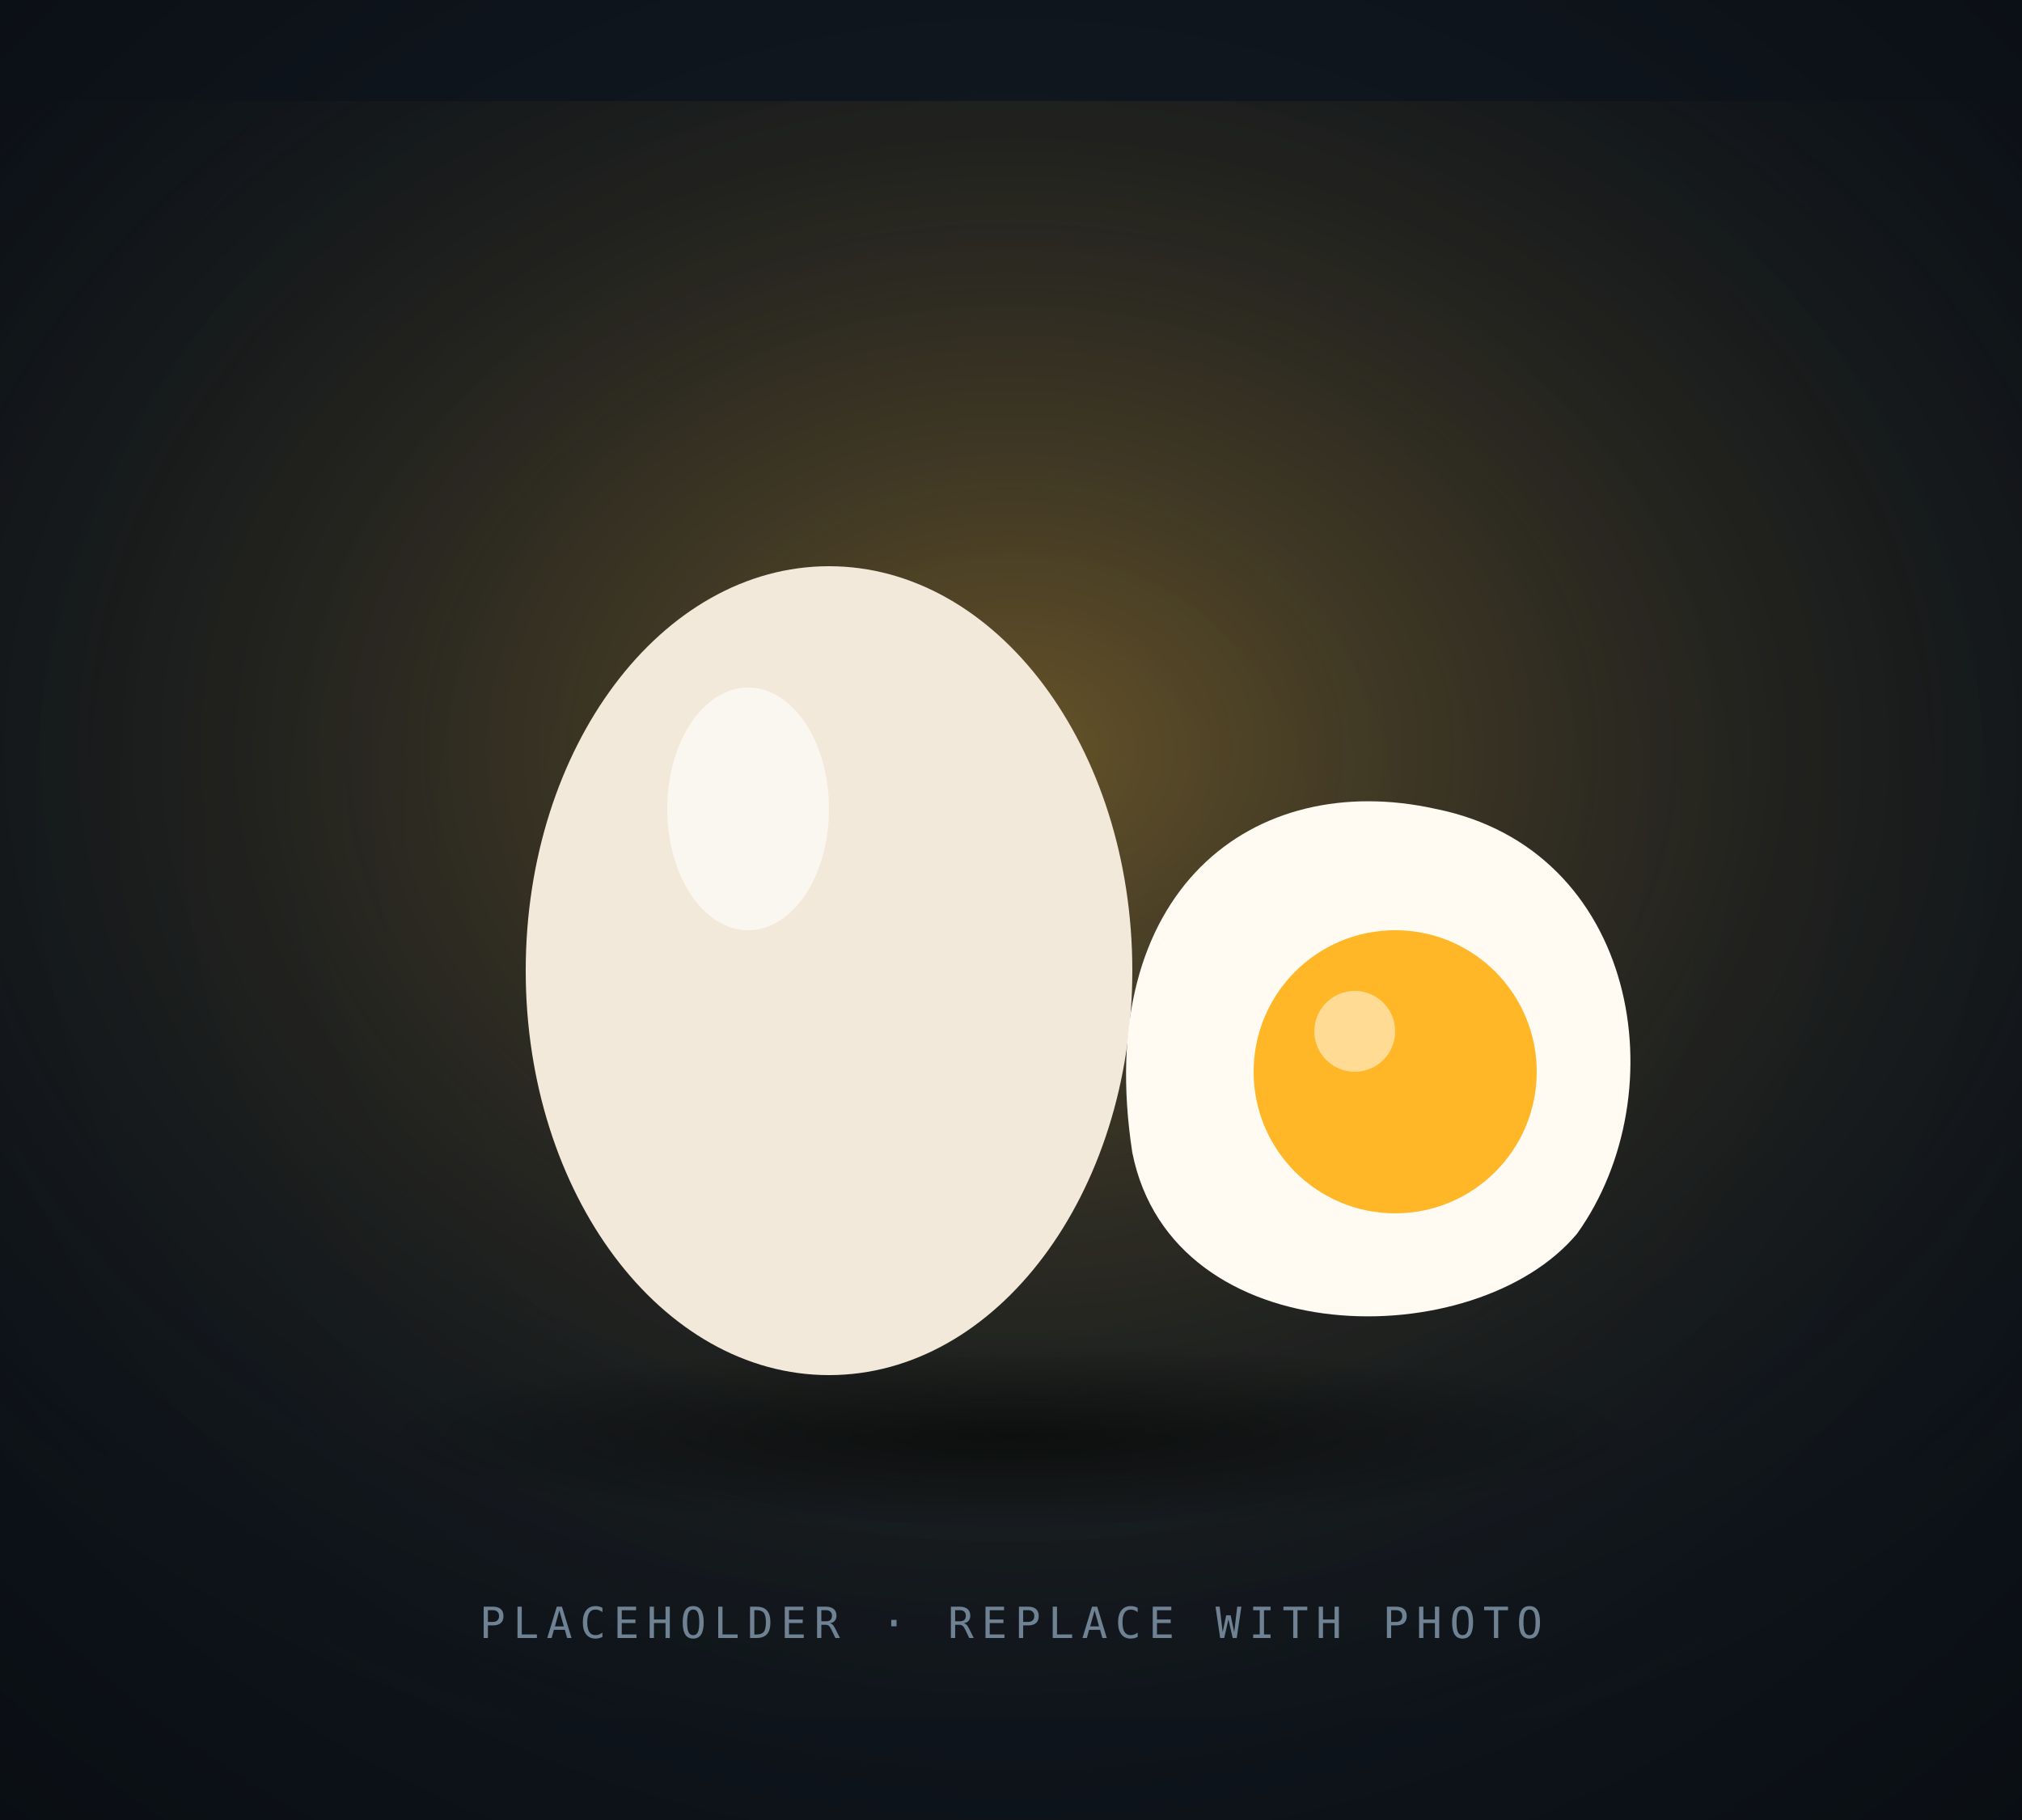
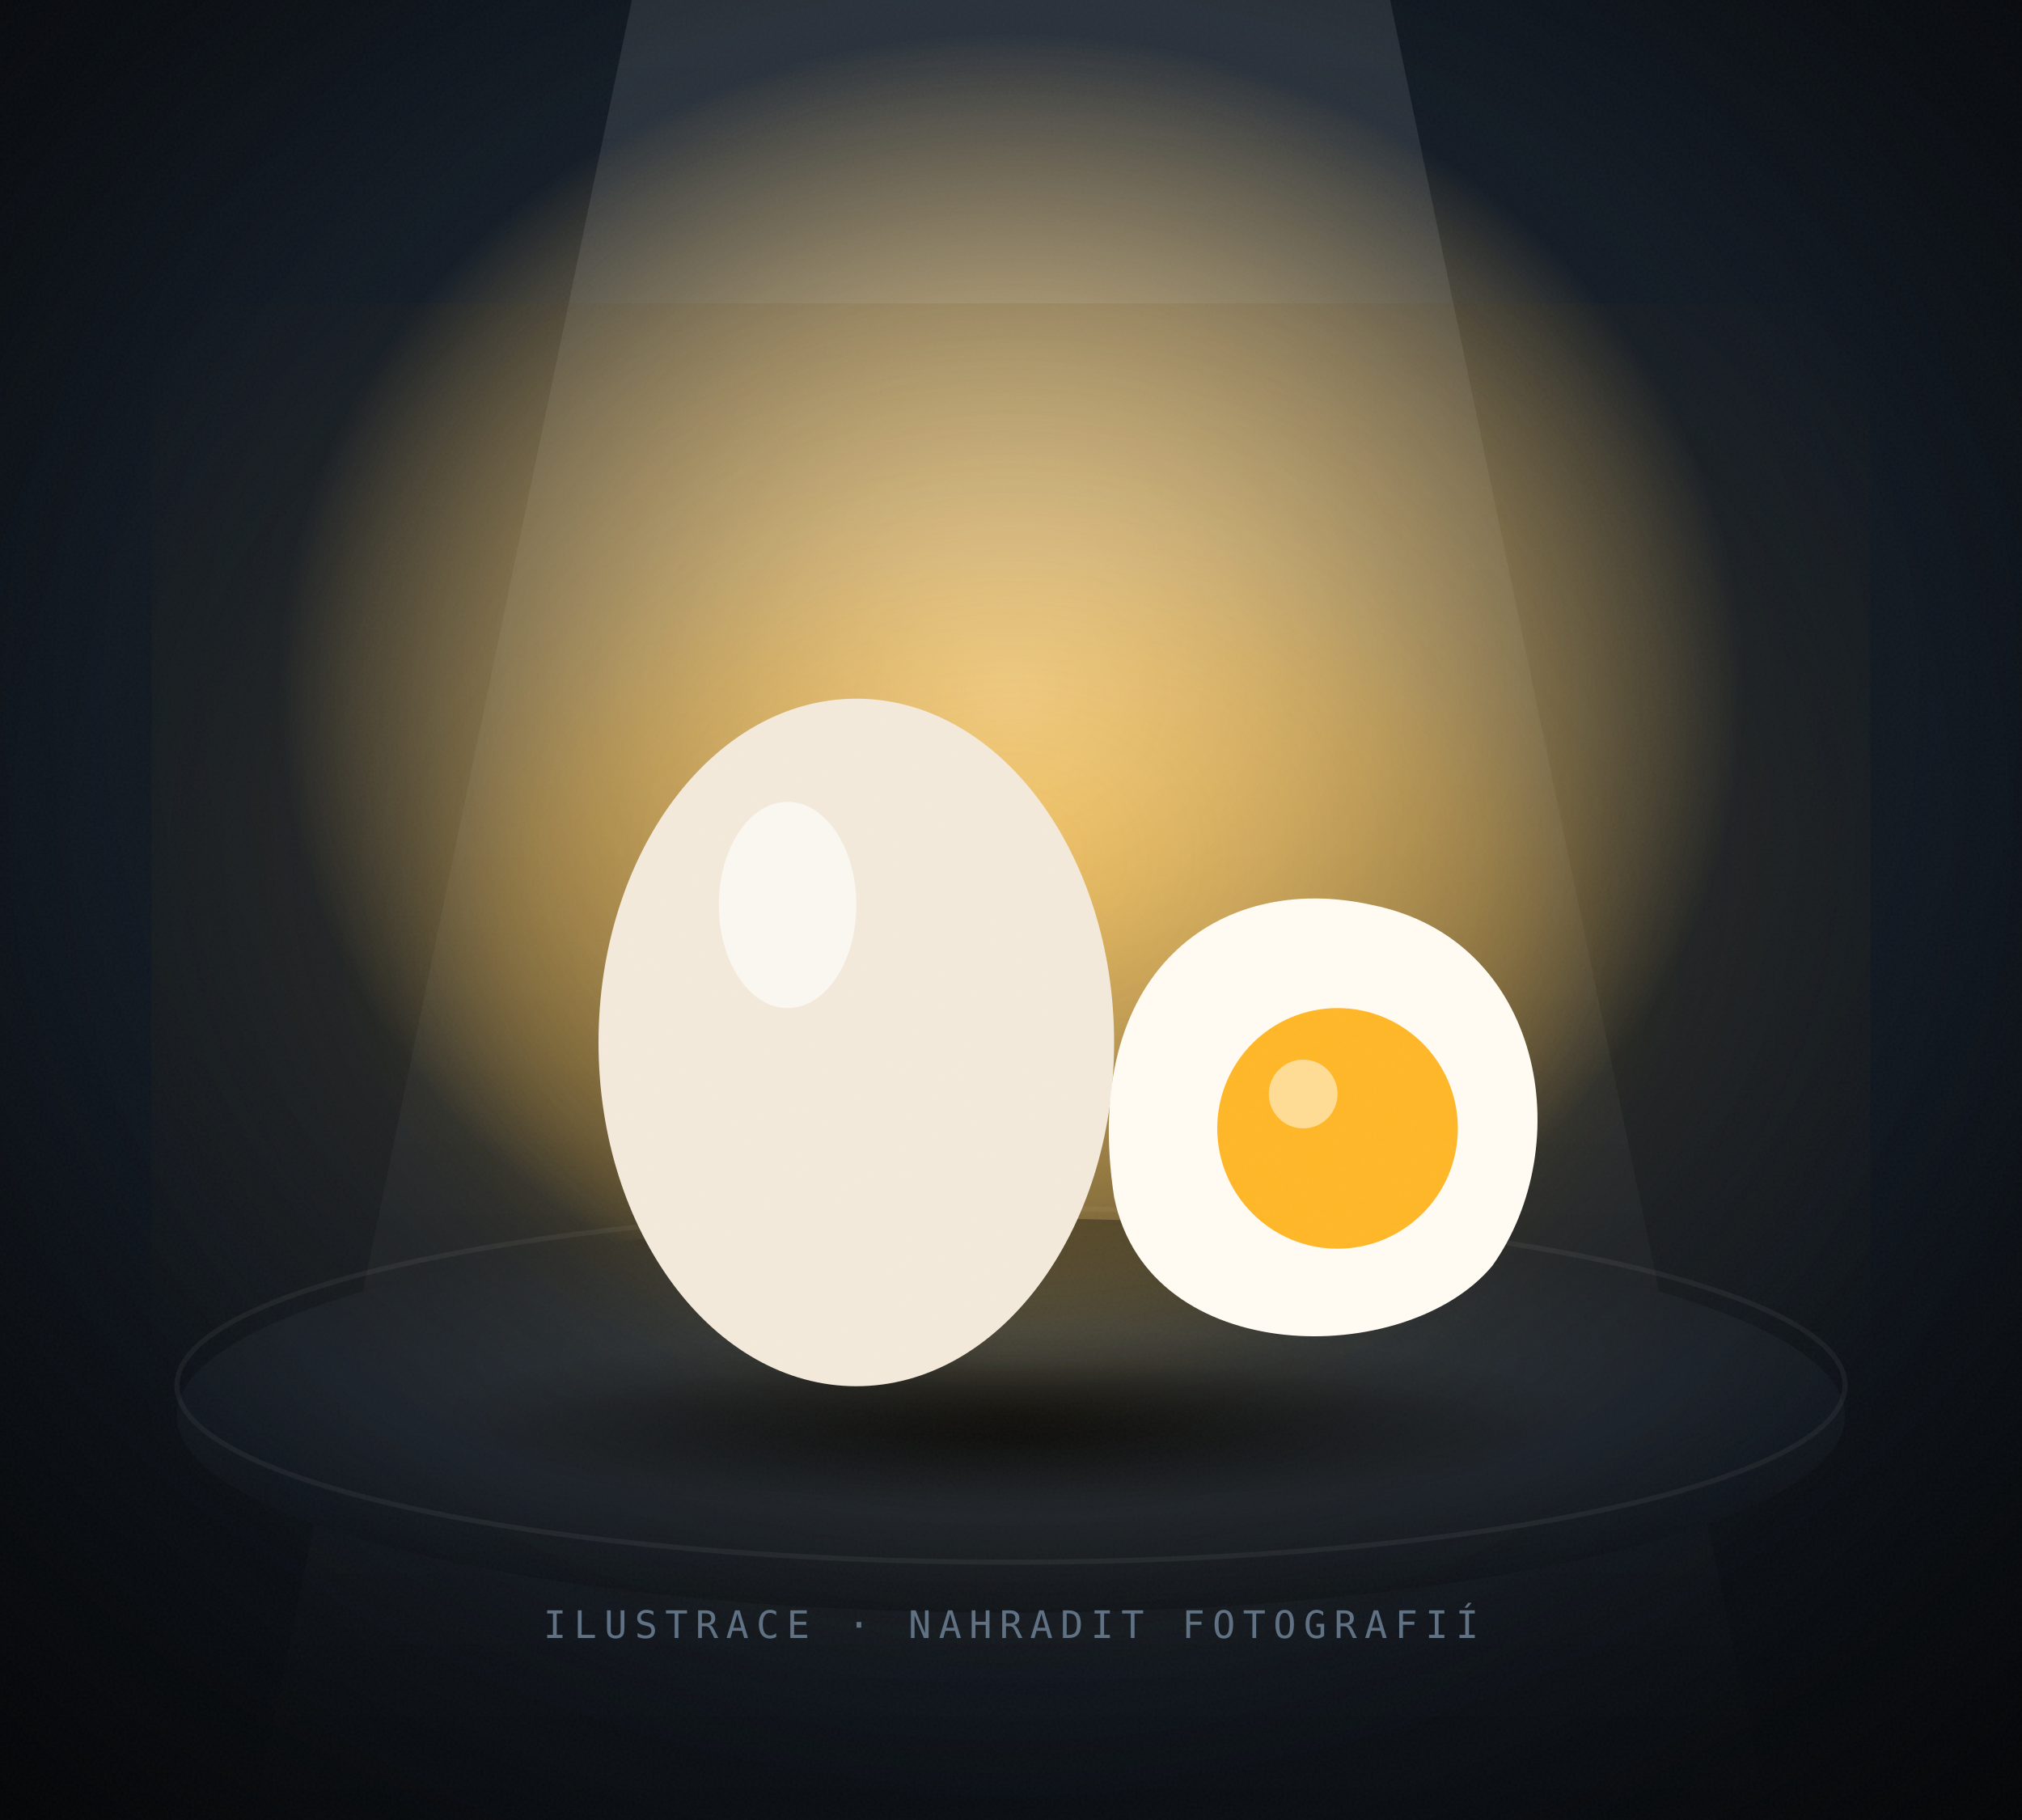
<svg xmlns="http://www.w3.org/2000/svg" viewBox="0 0 800 720" width="800" height="720">
  <defs>
-     <radialGradient id="bg-eggs" cx="50%" cy="45%" r="75%">
-       <stop offset="0%" stop-color="#16202b" />
-       <stop offset="100%" stop-color="#0a0e13" />
+     <radialGradient id="bg-eggs" cx="50%" cy="38%" r="80%">
+       <stop offset="0%" stop-color="#ffb627" stop-opacity="0.28" />
+       <stop offset="45%" stop-color="#121a24" />
+       <stop offset="100%" stop-color="#06080b" />
    </radialGradient>
+     <linearGradient id="beam-eggs" x1="0" y1="0" x2="0" y2="1">
+       <stop offset="0%" stop-color="#ffffff" stop-opacity="0.10" />
+       <stop offset="100%" stop-color="#ffffff" stop-opacity="0" />
+     </linearGradient>
+     <radialGradient id="slab-eggs" cx="50%" cy="35%" r="65%">
+       <stop offset="0%" stop-color="#2a3644" />
+       <stop offset="70%" stop-color="#151c25" />
+       <stop offset="100%" stop-color="#0c1117" />
+     </radialGradient>
+     <radialGradient id="shadow-eggs" cx="50%" cy="50%" r="50%">
+       <stop offset="0%" stop-color="#000" stop-opacity="0.65" />
+       <stop offset="100%" stop-color="#000" stop-opacity="0" />
+     </radialGradient>
+     <radialGradient id="vig-eggs" cx="50%" cy="45%" r="75%">
+       <stop offset="60%" stop-color="#000" stop-opacity="0" />
+       <stop offset="100%" stop-color="#000" stop-opacity="0.55" />
+     </radialGradient>
+     <filter id="grain-eggs">
+       <feTurbulence type="fractalNoise" baseFrequency="0.9" numOctaves="2" stitchTiles="stitch" />
+       <feColorMatrix values="0 0 0 0 1  0 0 0 0 1  0 0 0 0 1  0 0 0 0.05 0" />
+     </filter>
+     <filter id="soft-eggs" x="-20%" y="-20%" width="140%" height="140%">
+       <feGaussianBlur stdDeviation="22" />
+     </filter>
  </defs>
  <rect width="800" height="720" fill="url(#bg-eggs)" />
-   <svg x="0" y="40" width="800" height="640" viewBox="0 0 200 160" class="" aria-hidden="true">
+   <path d="M250,0 L550,0 L700,720 L100,720 Z" fill="url(#beam-eggs)" />
+   <ellipse cx="400" cy="560" rx="330" ry="78" fill="url(#slab-eggs)" />
+   <ellipse cx="400" cy="548" rx="330" ry="70" fill="none" stroke="#ffffff" stroke-opacity="0.06" stroke-width="2" />
+   <ellipse cx="400" cy="560" rx="230" ry="34" fill="url(#shadow-eggs)" />
+   <ellipse cx="400" cy="380" rx="220" ry="150" fill="#ffb627" opacity="0.18" filter="url(#soft-eggs)" />
+   <svg x="60" y="120" width="680" height="544" viewBox="0 0 200 160" class="" aria-hidden="true">
    <defs>
      <radialGradient id="geggffb627bg" cx="50%" cy="40%" r="70%">
        <stop offset="0%" stop-color="#ffb627" stop-opacity="0.35" />
        <stop offset="100%" stop-color="#0a0d12" stop-opacity="0" />
      </radialGradient>
      <linearGradient id="geggffb627" x1="0" y1="0" x2="1" y2="1">
        <stop offset="0%" stop-color="#fff6e6" />
        <stop offset="100%" stop-color="#ffb627" />
      </linearGradient>
      <radialGradient id="geggffb627sh" cx="50%" cy="50%" r="50%">
        <stop offset="0%" stop-color="#000" stop-opacity="0.55" />
        <stop offset="100%" stop-color="#000" stop-opacity="0" />
      </radialGradient>
    </defs>
    <rect width="200" height="160" fill="url(#geggffb627bg)" />
    <ellipse cx="100" cy="132" rx="62" ry="9" fill="url(#geggffb627sh)" />
    <g>
      <ellipse cx="82" cy="86" rx="30" ry="40" fill="#f3e9da" />
      <ellipse cx="74" cy="70" rx="8" ry="12" fill="#fff" opacity="0.6" />
      <path d="M112,104 C108,78 124,66 142,70 C162,74 166,98 156,112 C146,124 116,124 112,104 Z" fill="#fffaf2" />
      <circle cx="138" cy="96" r="14" fill="#ffb627" />
      <circle cx="134" cy="92" r="4" fill="#fff" opacity="0.5" />
    </g>
  </svg>
-   <text x="400" y="648" text-anchor="middle" font-family="ui-monospace, Menlo, monospace" font-size="17" letter-spacing="3" fill="#6f8294">PLACEHOLDER · REPLACE WITH PHOTO</text>
+   <rect width="800" height="720" fill="url(#vig-eggs)" />
+   <rect width="800" height="720" filter="url(#grain-eggs)" opacity="0.6" />
+   <text x="400" y="648" text-anchor="middle" font-family="ui-monospace, Menlo, monospace" font-size="15" letter-spacing="3" fill="#5f7183">ILUSTRACE · NAHRADIT FOTOGRAFIÍ</text>
</svg>
